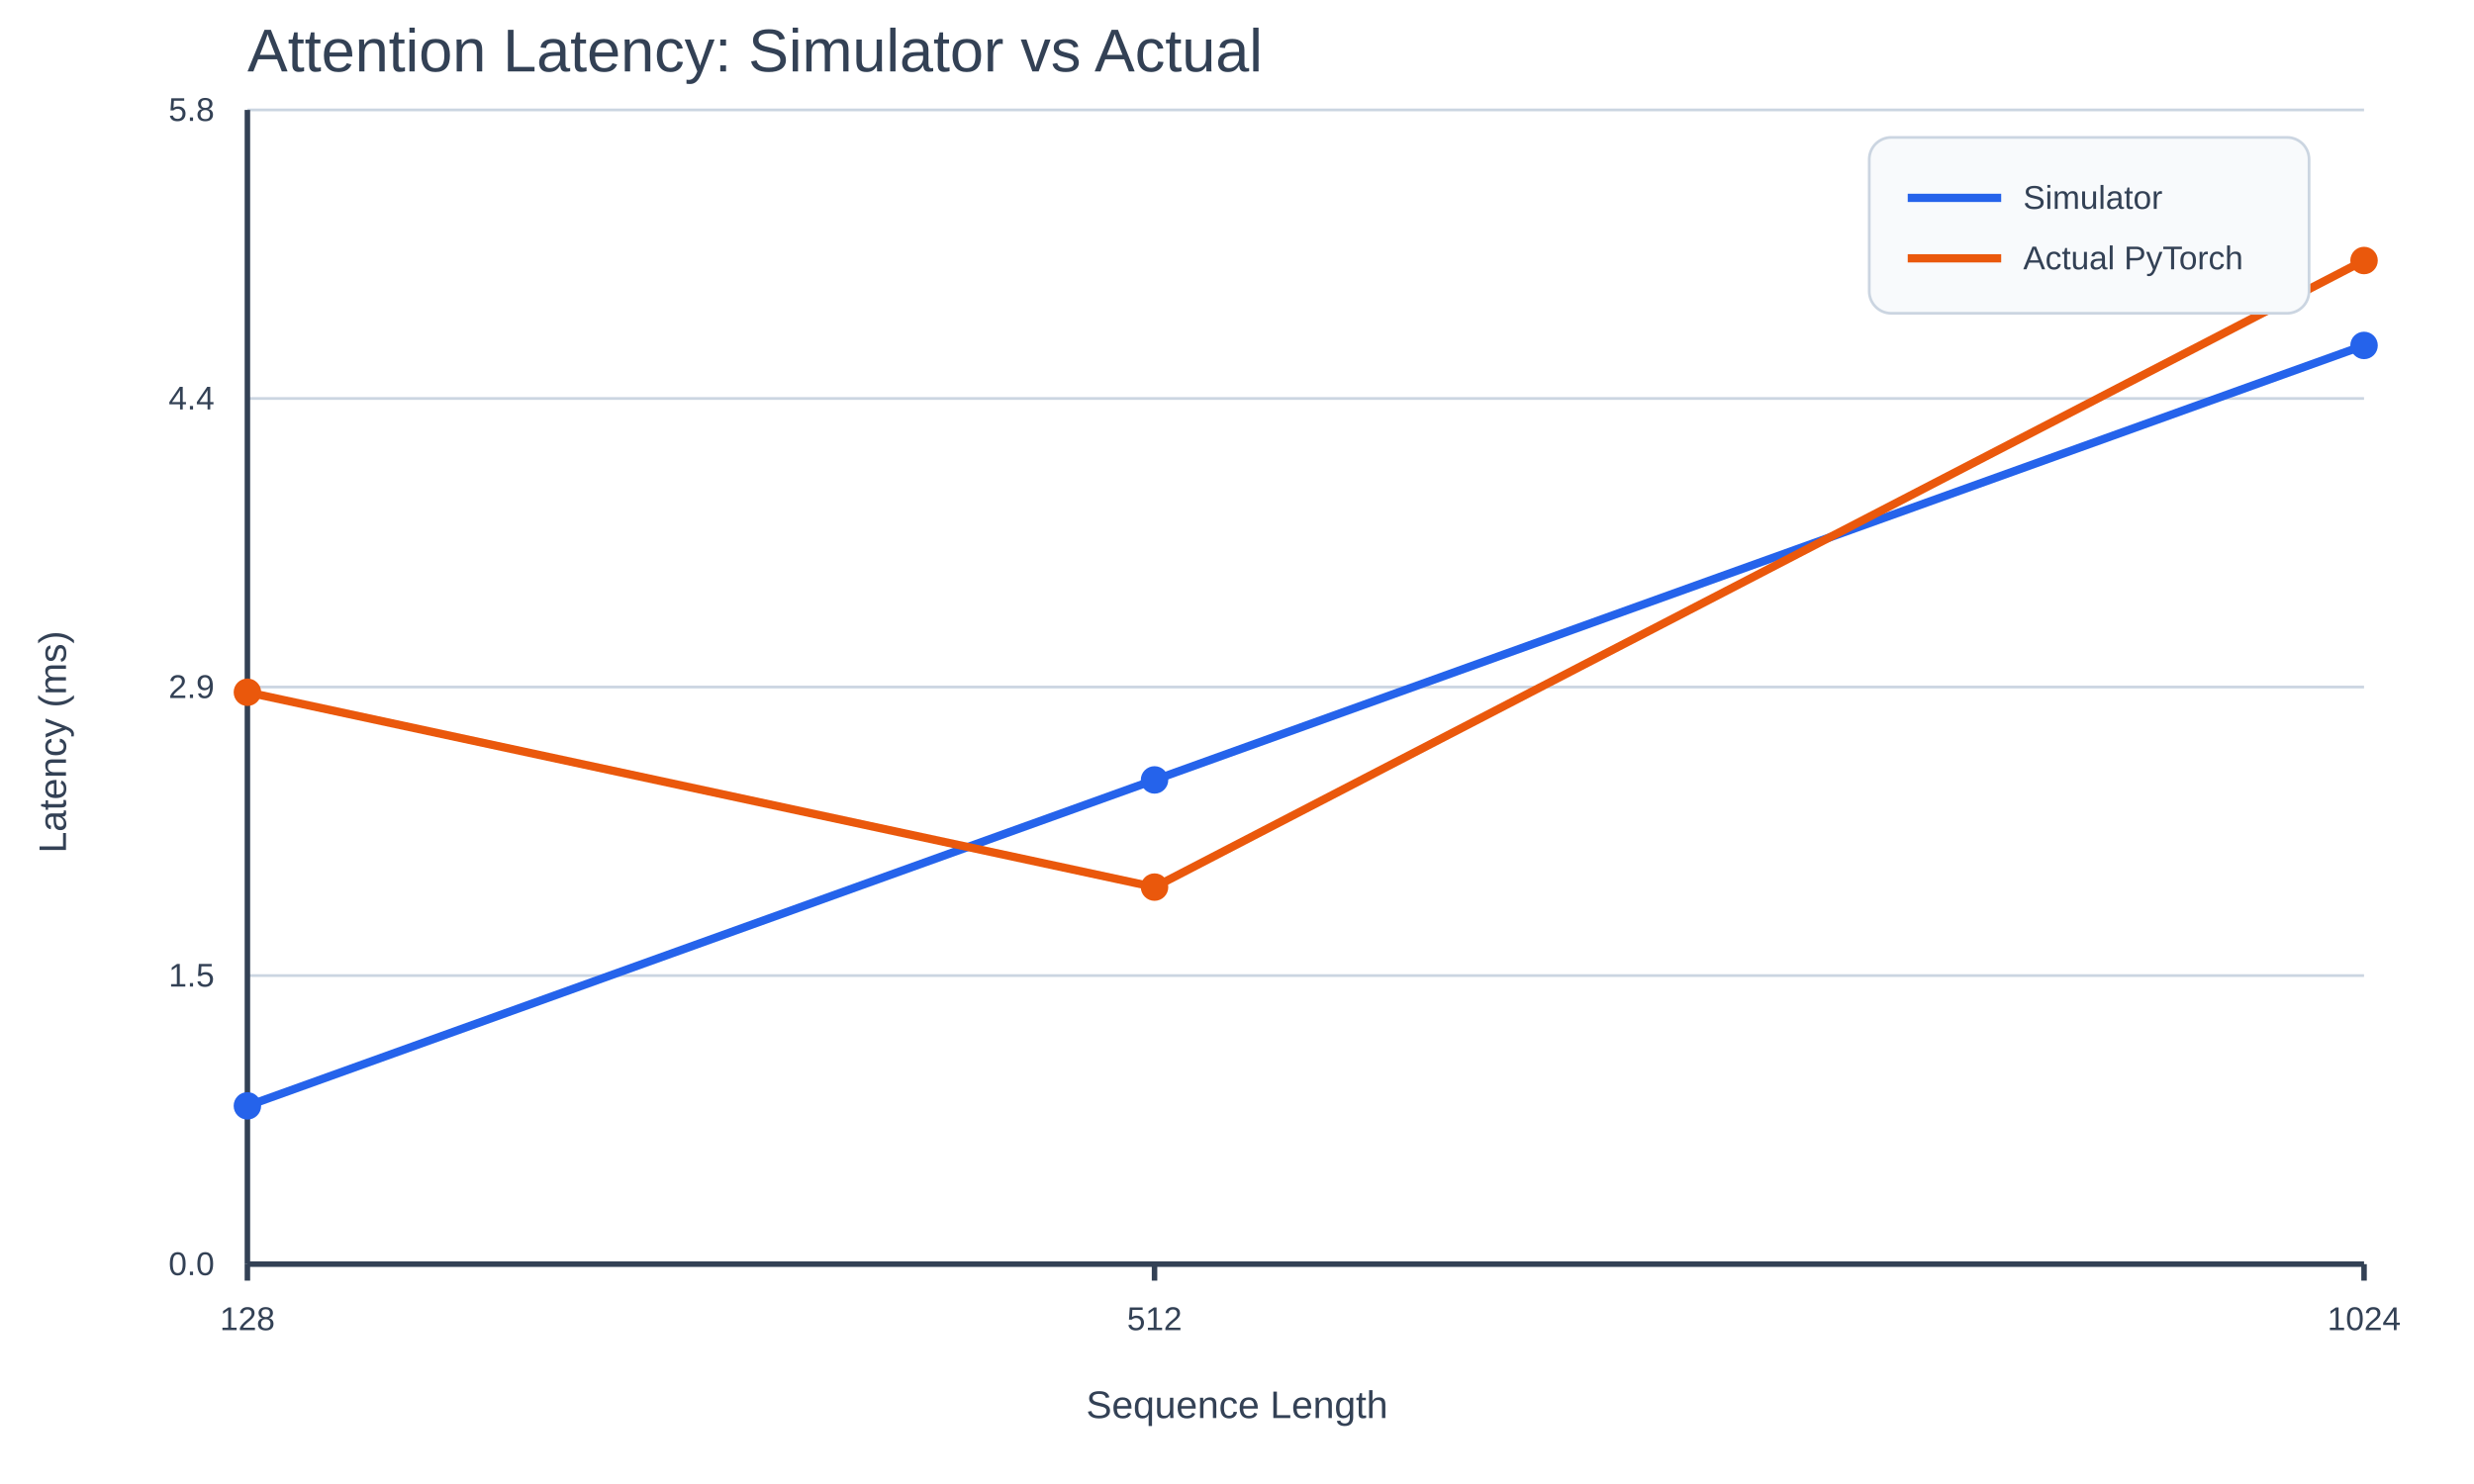
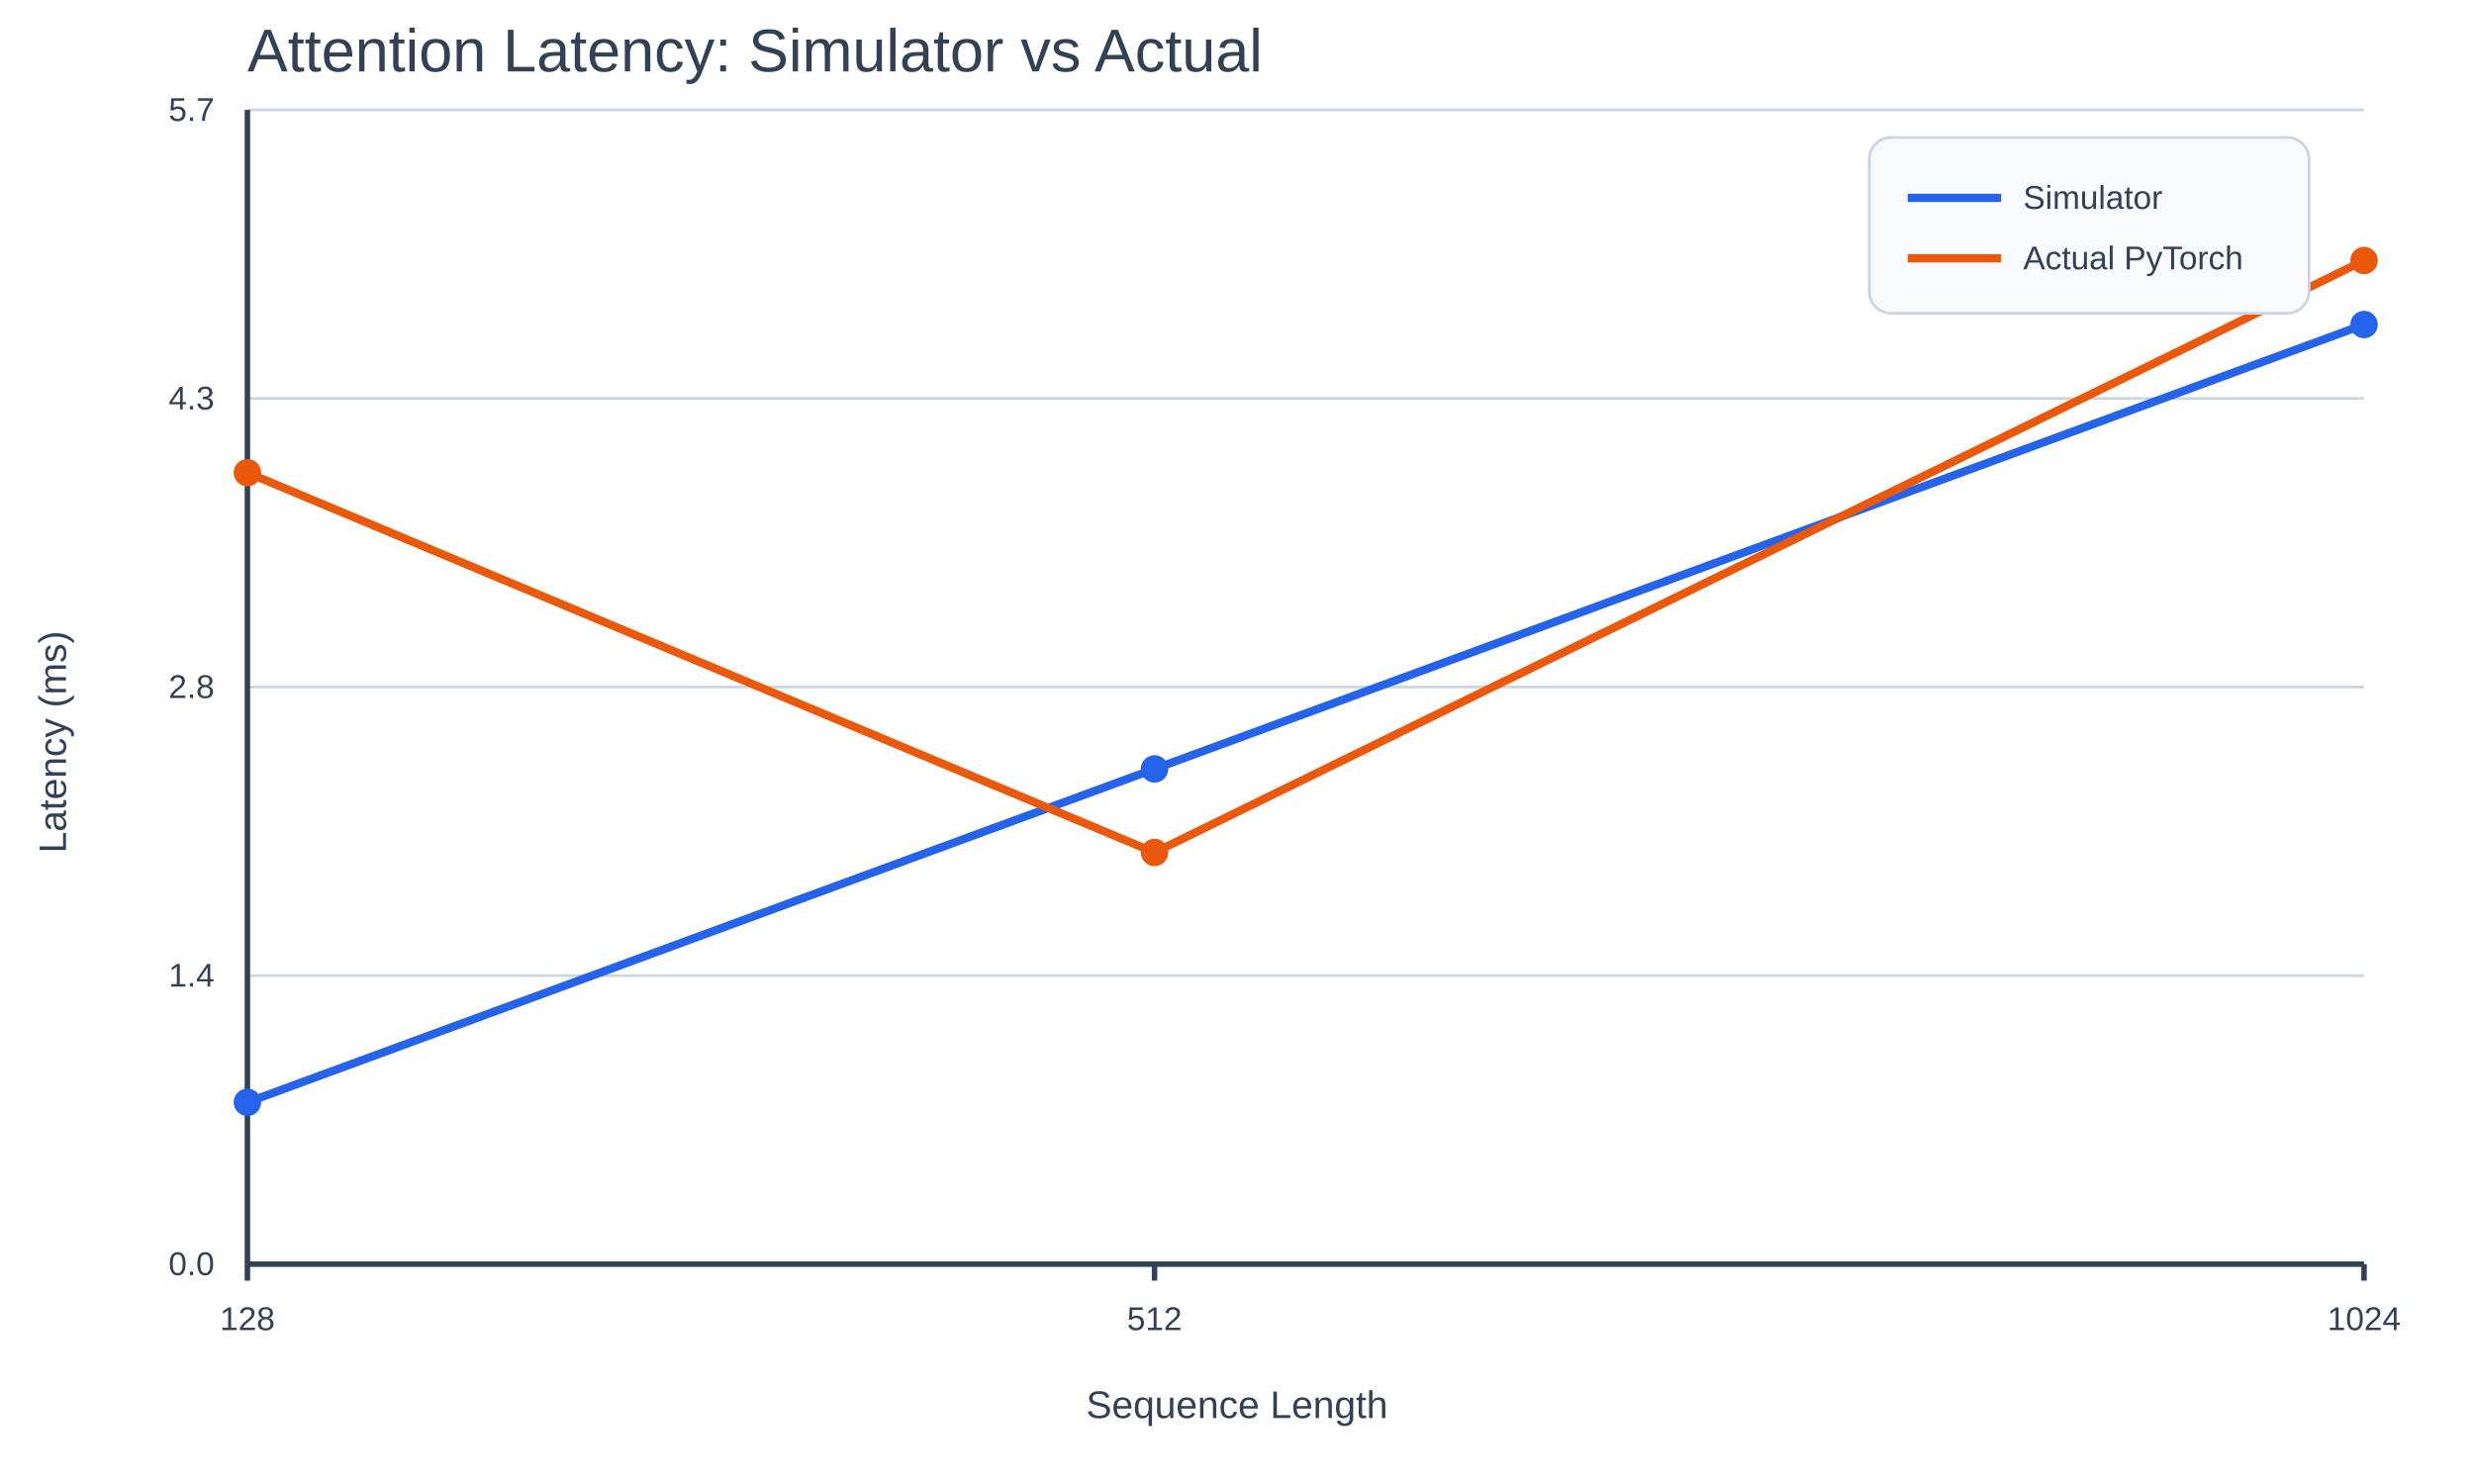
<svg xmlns="http://www.w3.org/2000/svg" width="900" height="540" viewBox="0 0 900 540">
  <rect width="100%" height="100%" fill="white" />
  <text x="90" y="26" font-size="22" font-family="Arial" fill="#334155">Attention Latency: Simulator vs Actual</text>
  <line x1="90" y1="460.0" x2="860" y2="460.0" stroke="#cbd5e1" stroke-width="1" />
  <text x="78" y="464.0" font-size="12" font-family="Arial" fill="#334155" text-anchor="end">0.0</text>
  <line x1="90" y1="355.0" x2="860" y2="355.0" stroke="#cbd5e1" stroke-width="1" />
-   <text x="78" y="359.0" font-size="12" font-family="Arial" fill="#334155" text-anchor="end">1.5</text>
+   <text x="78" y="359.0" font-size="12" font-family="Arial" fill="#334155" text-anchor="end">1.4</text>
  <line x1="90" y1="250.0" x2="860" y2="250.0" stroke="#cbd5e1" stroke-width="1" />
-   <text x="78" y="254.0" font-size="12" font-family="Arial" fill="#334155" text-anchor="end">2.9</text>
+   <text x="78" y="254.0" font-size="12" font-family="Arial" fill="#334155" text-anchor="end">2.8</text>
  <line x1="90" y1="145.0" x2="860" y2="145.0" stroke="#cbd5e1" stroke-width="1" />
-   <text x="78" y="149.0" font-size="12" font-family="Arial" fill="#334155" text-anchor="end">4.4</text>
+   <text x="78" y="149.0" font-size="12" font-family="Arial" fill="#334155" text-anchor="end">4.3</text>
  <line x1="90" y1="40.0" x2="860" y2="40.0" stroke="#cbd5e1" stroke-width="1" />
-   <text x="78" y="44.0" font-size="12" font-family="Arial" fill="#334155" text-anchor="end">5.8</text>
+   <text x="78" y="44.0" font-size="12" font-family="Arial" fill="#334155" text-anchor="end">5.7</text>
  <line x1="90" y1="40" x2="90" y2="460" stroke="#334155" stroke-width="2" />
  <line x1="90" y1="460" x2="860" y2="460" stroke="#334155" stroke-width="2" />
  <line x1="90.0" y1="460" x2="90.0" y2="466" stroke="#334155" stroke-width="2" />
  <text x="90.0" y="484" font-size="12" font-family="Arial" fill="#334155" text-anchor="middle">128</text>
  <line x1="420.0" y1="460" x2="420.0" y2="466" stroke="#334155" stroke-width="2" />
  <text x="420.0" y="484" font-size="12" font-family="Arial" fill="#334155" text-anchor="middle">512</text>
  <line x1="860.0" y1="460" x2="860.0" y2="466" stroke="#334155" stroke-width="2" />
  <text x="860.0" y="484" font-size="12" font-family="Arial" fill="#334155" text-anchor="middle">1024</text>
  <text x="450.0" y="516" font-size="14" font-family="Arial" fill="#334155" text-anchor="middle">Sequence Length</text>
  <text x="24" y="270.0" font-size="14" font-family="Arial" fill="#334155" text-anchor="middle" transform="rotate(-90 24 270.0)">Latency (ms)</text>
-   <polyline fill="none" stroke="#2563eb" stroke-width="3" points="90.0,402.4 420.0,283.8 860.0,125.7" />
-   <polyline fill="none" stroke="#ea580c" stroke-width="3" points="90.0,251.9 420.0,322.8 860.0,94.8" />
-   <circle cx="90.0" cy="402.4" r="5" fill="#2563eb" />
-   <circle cx="420.0" cy="283.8" r="5" fill="#2563eb" />
-   <circle cx="860.0" cy="125.7" r="5" fill="#2563eb" />
-   <circle cx="90.0" cy="251.9" r="5" fill="#ea580c" />
-   <circle cx="420.0" cy="322.8" r="5" fill="#ea580c" />
+   <polyline fill="none" stroke="#2563eb" stroke-width="3" points="90.0,401.1 420.0,279.8 860.0,118.1" />
+   <polyline fill="none" stroke="#ea580c" stroke-width="3" points="90.0,172.0 420.0,310.2 860.0,94.8" />
+   <circle cx="90.0" cy="401.1" r="5" fill="#2563eb" />
+   <circle cx="420.0" cy="279.8" r="5" fill="#2563eb" />
+   <circle cx="860.0" cy="118.1" r="5" fill="#2563eb" />
+   <circle cx="90.0" cy="172.0" r="5" fill="#ea580c" />
+   <circle cx="420.0" cy="310.2" r="5" fill="#ea580c" />
  <circle cx="860.0" cy="94.8" r="5" fill="#ea580c" />
  <rect x="680" y="50" width="160" height="64" rx="8" fill="#f8fafc" stroke="#cbd5e1" />
  <line x1="694" y1="72" x2="728" y2="72" stroke="#2563eb" stroke-width="3" />
  <text x="736" y="76" font-size="12" font-family="Arial" fill="#334155">Simulator</text>
  <line x1="694" y1="94" x2="728" y2="94" stroke="#ea580c" stroke-width="3" />
  <text x="736" y="98" font-size="12" font-family="Arial" fill="#334155">Actual PyTorch</text>
</svg>
